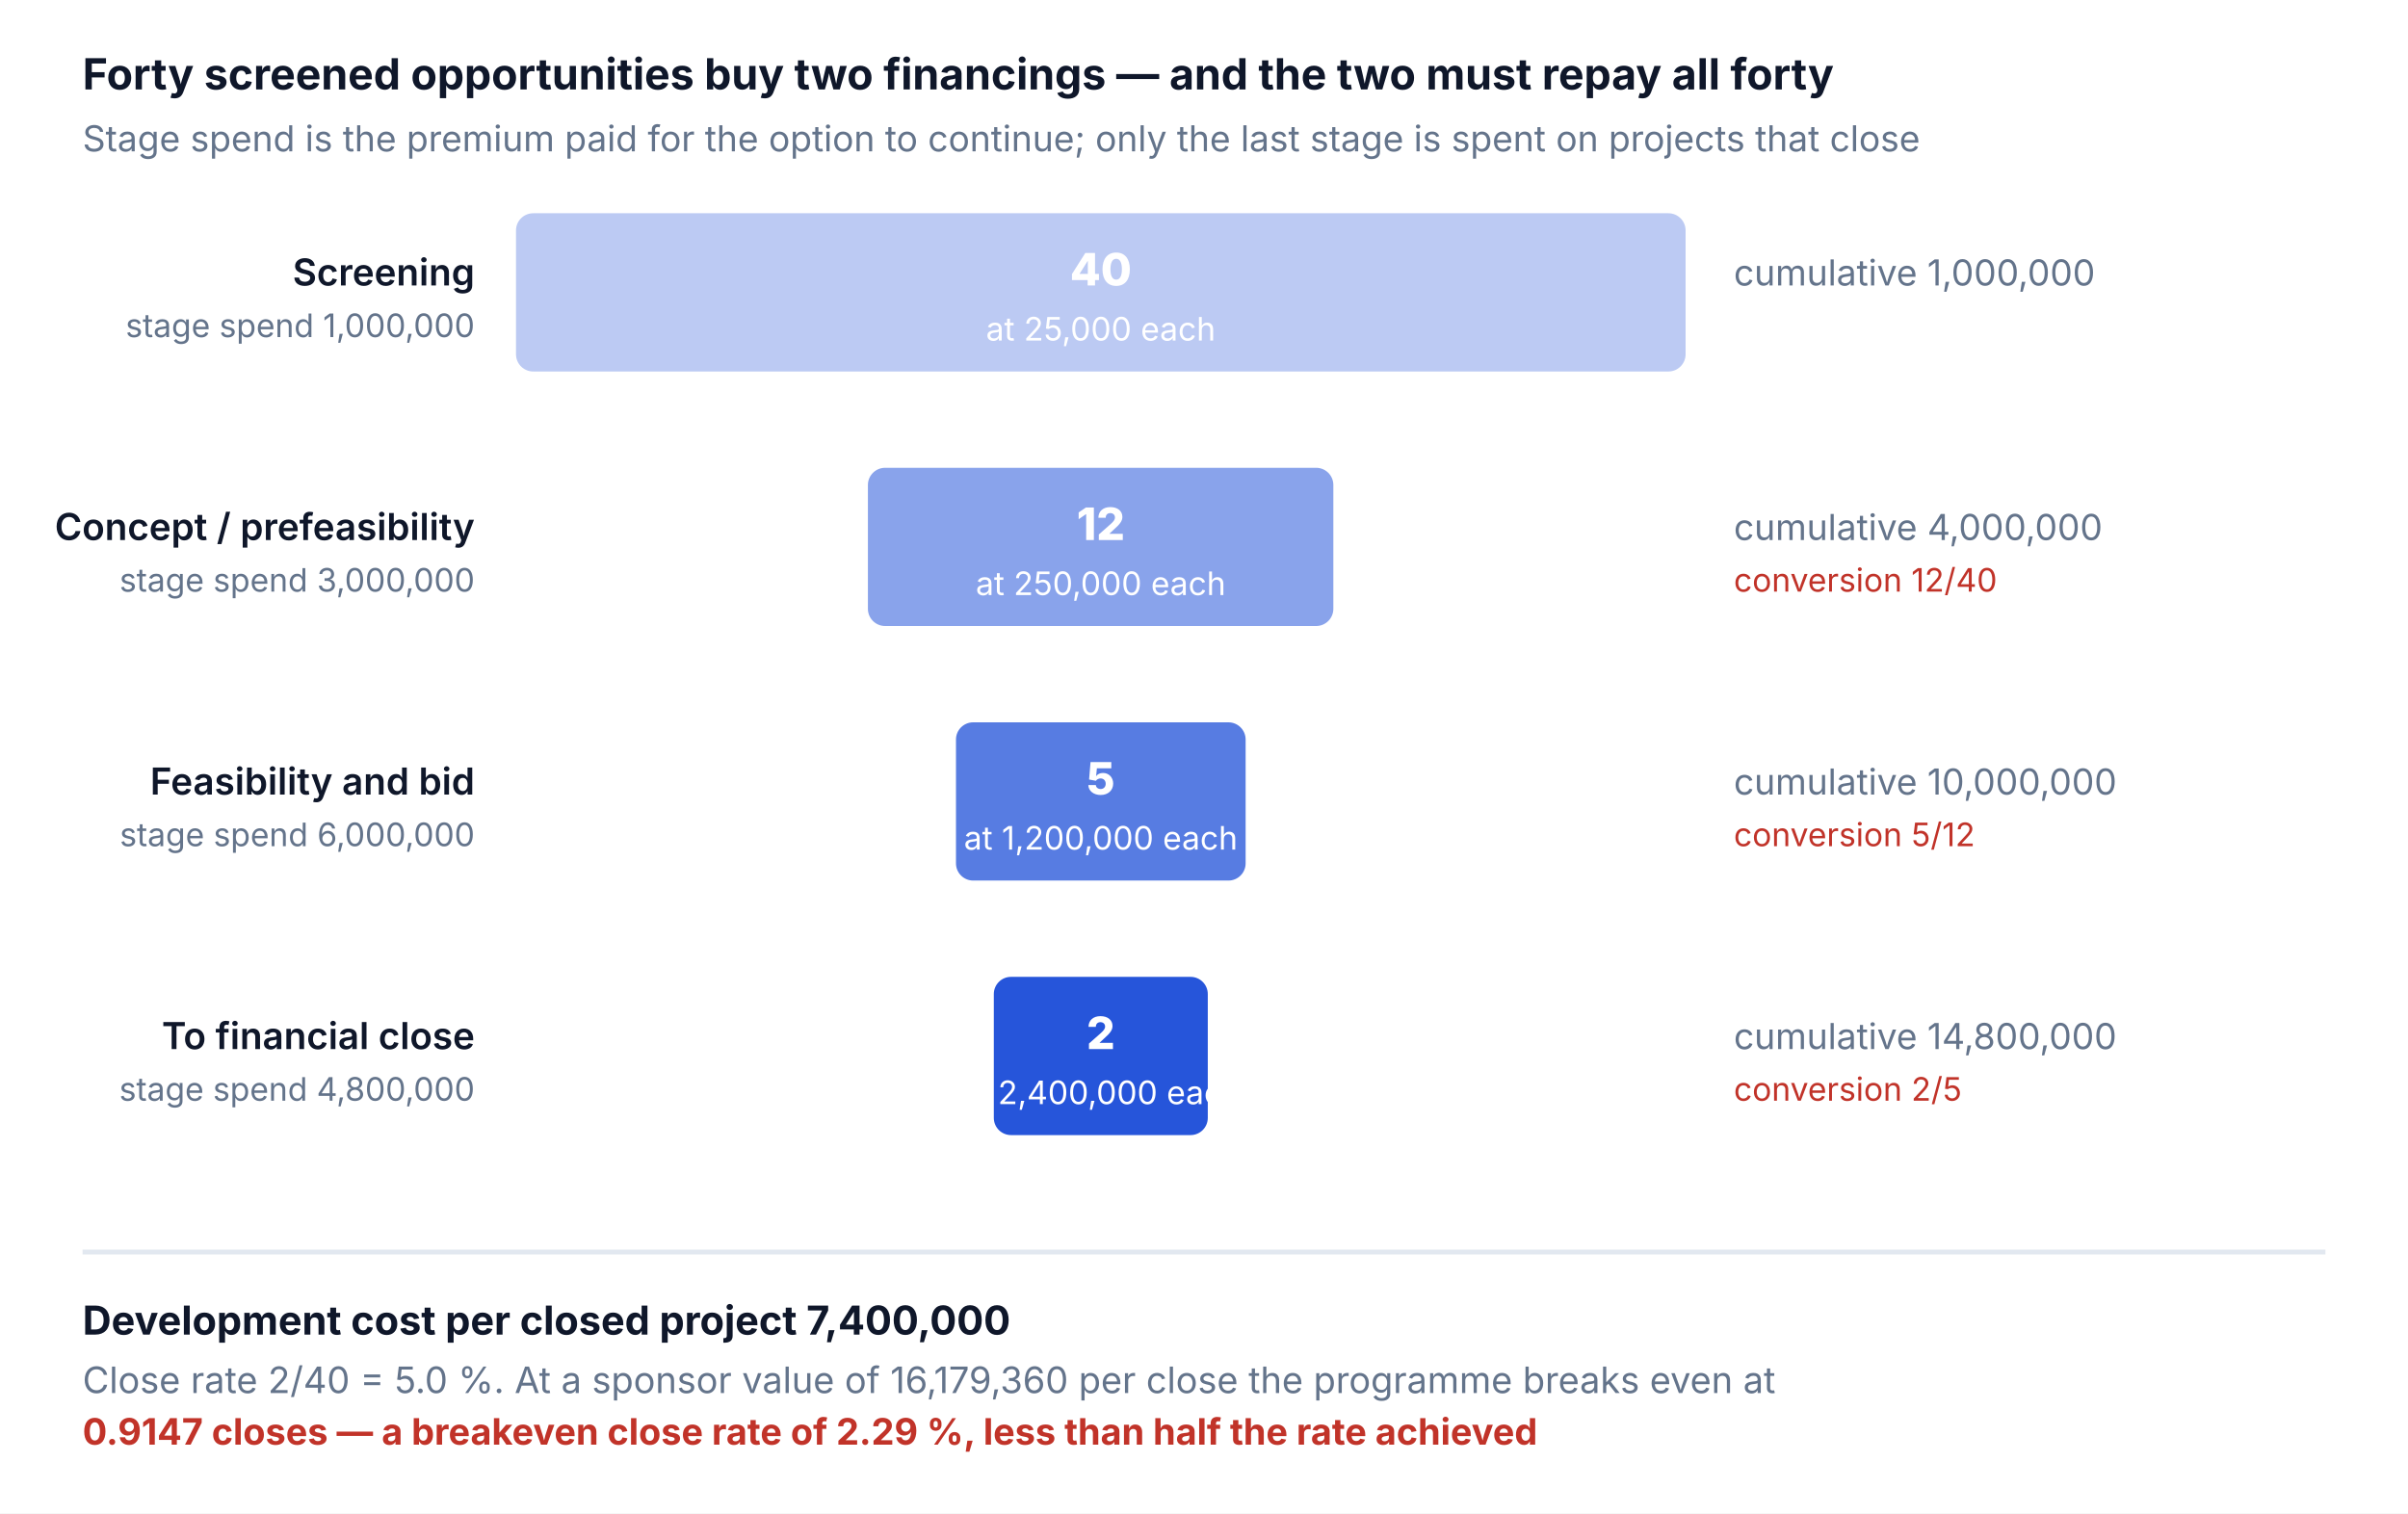
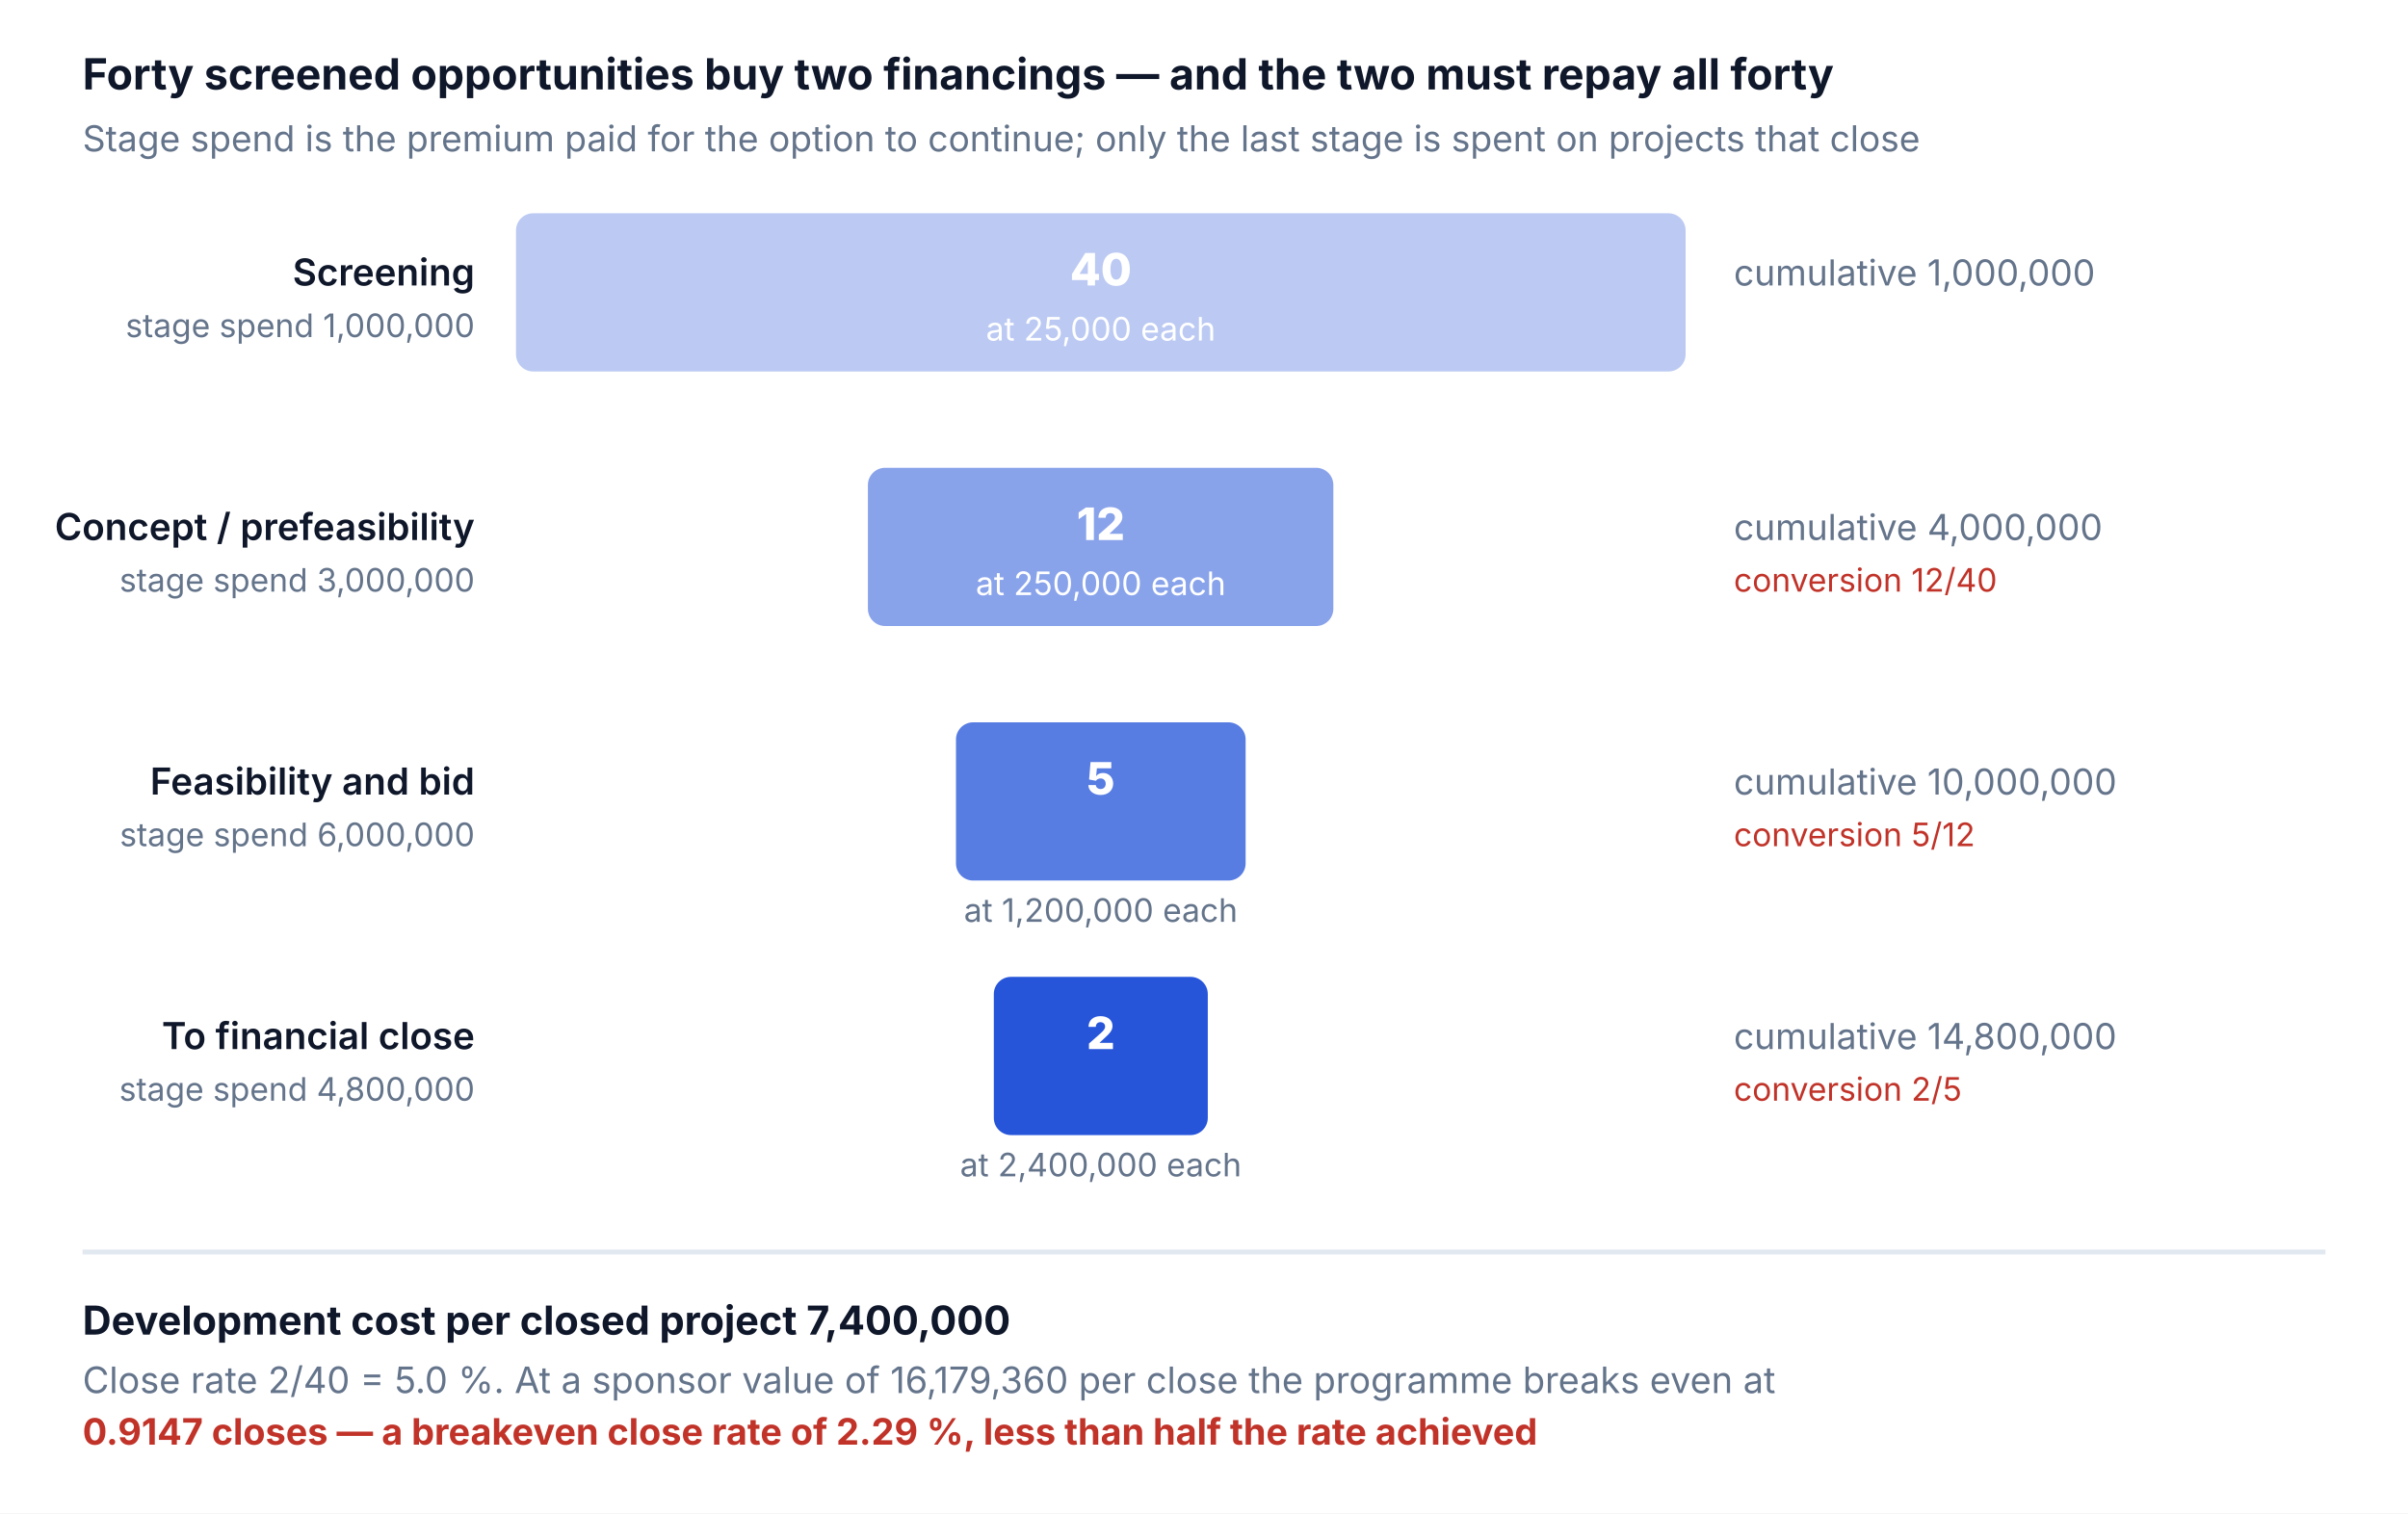
<svg xmlns="http://www.w3.org/2000/svg" viewBox="0 0 700 440" font-family="Inter, Helvetica, Arial, sans-serif">
  <rect width="700" height="440" fill="white" />
  <text x="24" y="26" font-size="12.5" font-weight="700" fill="#0F172A">Forty screened opportunities buy two financings — and the two must repay all forty</text>
  <text x="24" y="44" font-size="10.4" fill="#64748B">Stage spend is the premium paid for the option to continue; only the last stage is spent on projects that close</text>
  <rect x="150.0" y="62" width="340.0" height="46" rx="5" fill="#1D4ED8" opacity="0.30" />
  <text x="320.0" y="83" font-size="13" font-weight="800" fill="white" text-anchor="middle">40</text>
  <text x="320.0" y="99" font-size="9.4" fill="white" text-anchor="middle">at 25,000 each</text>
  <text x="138" y="83" font-size="10.8" font-weight="600" fill="#0F172A" text-anchor="end">Screening</text>
  <text x="138" y="98" font-size="9.4" fill="#64748B" text-anchor="end">stage spend 1,000,000</text>
  <text x="504" y="83" font-size="10.4" fill="#64748B">cumulative 1,000,000</text>
  <rect x="252.3" y="136" width="135.3" height="46" rx="5" fill="#1D4ED8" opacity="0.52" />
  <text x="320.0" y="157" font-size="13" font-weight="800" fill="white" text-anchor="middle">12</text>
  <text x="320.0" y="173" font-size="9.4" fill="white" text-anchor="middle">at 250,000 each</text>
  <text x="138" y="157" font-size="10.8" font-weight="600" fill="#0F172A" text-anchor="end">Concept / prefeasibility</text>
  <text x="138" y="172" font-size="9.4" fill="#64748B" text-anchor="end">stage spend 3,000,000</text>
  <text x="504" y="157" font-size="10.4" fill="#64748B">cumulative 4,000,000</text>
  <text x="504" y="172" font-size="9.4" fill="#C13329">conversion 12/40</text>
  <rect x="277.9" y="210" width="84.2" height="46" rx="5" fill="#1D4ED8" opacity="0.74" />
  <text x="320.0" y="231" font-size="13" font-weight="800" fill="white" text-anchor="middle">5</text>
-   <text x="320.0" y="247" font-size="9.4" fill="white" text-anchor="middle">at 1,200,000 each</text>
+   <text x="320.0" y="268" font-size="9.4" fill="#64748B" text-anchor="middle">at 1,200,000 each</text>
  <text x="138" y="231" font-size="10.8" font-weight="600" fill="#0F172A" text-anchor="end">Feasibility and bid</text>
  <text x="138" y="246" font-size="9.4" fill="#64748B" text-anchor="end">stage spend 6,000,000</text>
  <text x="504" y="231" font-size="10.4" fill="#64748B">cumulative 10,000,000</text>
  <text x="504" y="246" font-size="9.4" fill="#C13329">conversion 5/12</text>
  <rect x="288.9" y="284" width="62.2" height="46" rx="5" fill="#1D4ED8" opacity="0.96" />
  <text x="320.0" y="305" font-size="13" font-weight="800" fill="white" text-anchor="middle">2</text>
-   <text x="320.0" y="321" font-size="9.4" fill="white" text-anchor="middle">at 2,400,000 each</text>
+   <text x="320.0" y="342" font-size="9.4" fill="#64748B" text-anchor="middle">at 2,400,000 each</text>
  <text x="138" y="305" font-size="10.8" font-weight="600" fill="#0F172A" text-anchor="end">To financial close</text>
  <text x="138" y="320" font-size="9.4" fill="#64748B" text-anchor="end">stage spend 4,800,000</text>
  <text x="504" y="305" font-size="10.4" fill="#64748B">cumulative 14,800,000</text>
  <text x="504" y="320" font-size="9.4" fill="#C13329">conversion 2/5</text>
  <line x1="24" y1="364" x2="676" y2="364" stroke="#E2E8F0" stroke-width="1.4" />
  <text x="24" y="388" font-size="11.6" font-weight="700" fill="#0F172A">Development cost per closed project 7,400,000</text>
  <text x="24" y="405" font-size="10.6" fill="#64748B">Close rate 2/40 = 5.0 %. At a sponsor value of 16,179,360 per close the programme breaks even at</text>
  <text x="24" y="420" font-size="10.6" fill="#C13329" font-weight="700">0.9147 closes — a breakeven close rate of 2.29 %, less than half the rate achieved</text>
</svg>
